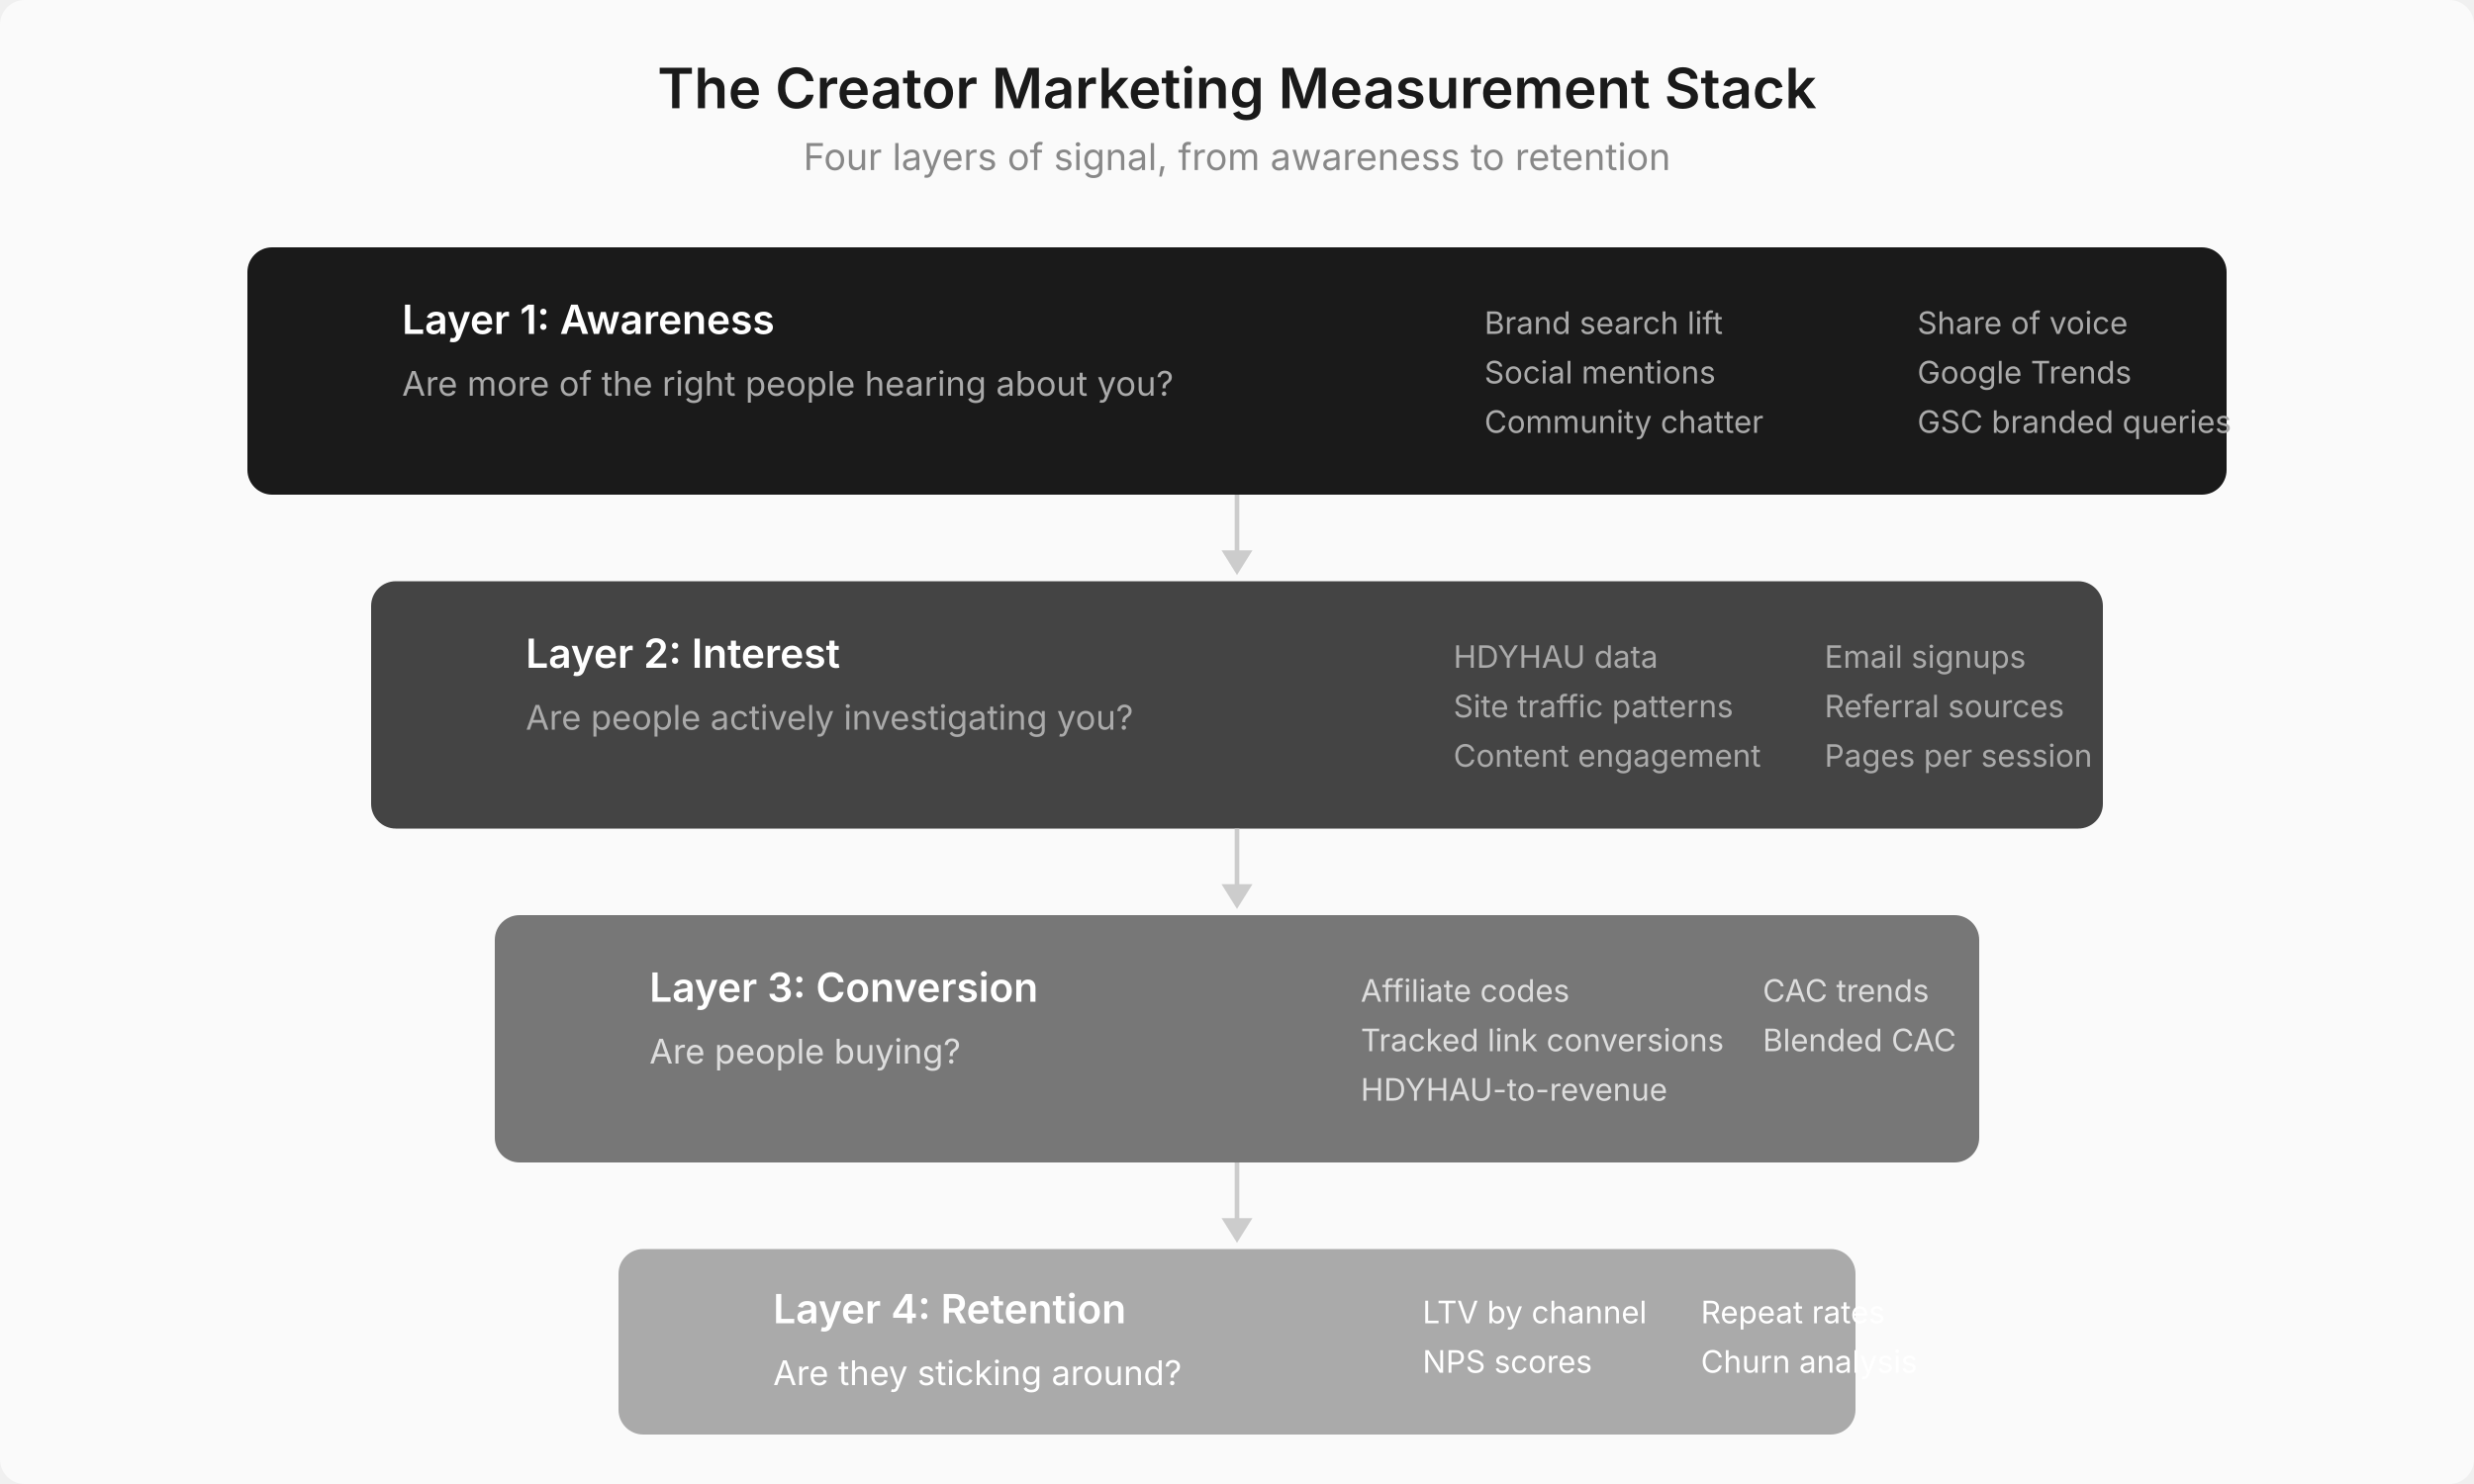
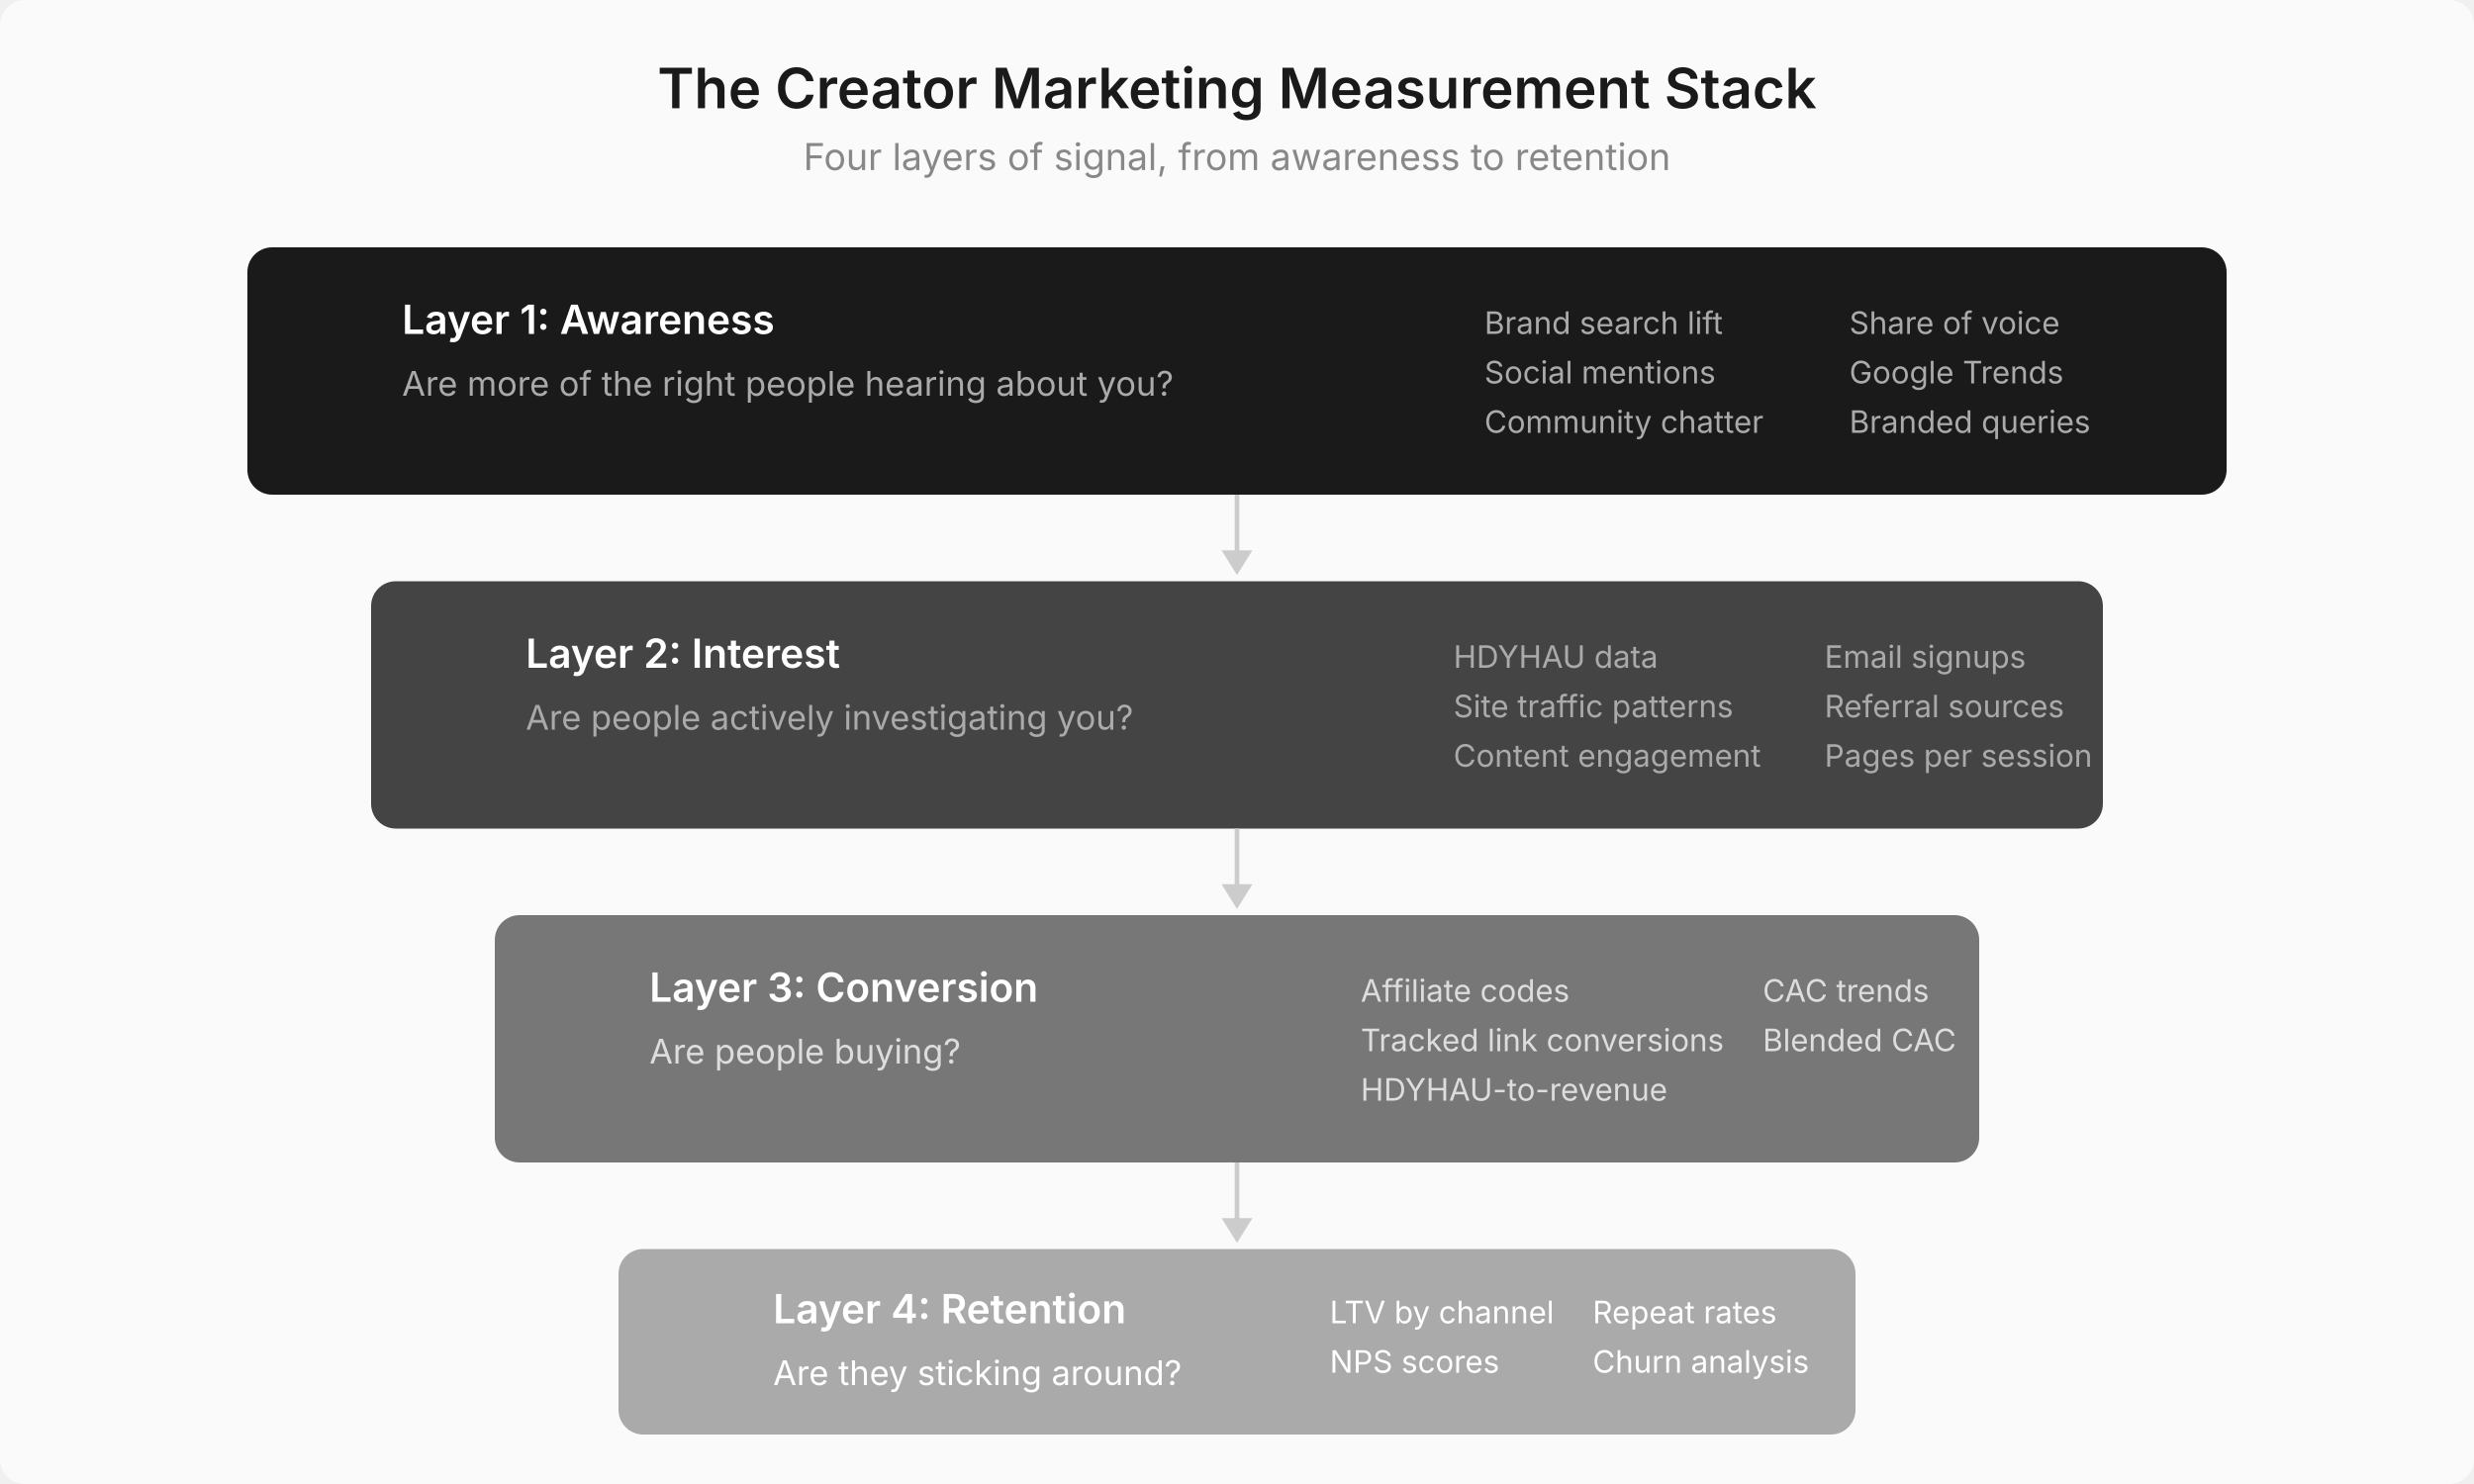
<svg xmlns="http://www.w3.org/2000/svg" viewBox="0 0 800 480" font-family="system-ui, -apple-system, sans-serif">
  <rect width="800" height="480" fill="#fafafa" rx="8" />
  <text x="400" y="35" text-anchor="middle" font-size="18" font-weight="600" fill="#1a1a1a">The Creator Marketing Measurement Stack</text>
  <text x="400" y="55" text-anchor="middle" font-size="12" fill="#888">Four layers of signal, from awareness to retention</text>
  <rect x="80" y="80" width="640" height="80" rx="8" fill="#1a1a1a" />
  <text x="130" y="108" font-size="13" font-weight="600" fill="#fff">Layer 1: Awareness</text>
  <text x="130" y="128" font-size="11" fill="#aaa">Are more of the right people hearing about you?</text>
  <text x="480" y="108" font-size="10" fill="#aaa">Brand search lift</text>
  <text x="480" y="124" font-size="10" fill="#aaa">Social mentions</text>
  <text x="480" y="140" font-size="10" fill="#aaa">Community chatter</text>
-   <text x="620" y="108" font-size="10" fill="#aaa">Share of voice</text>
-   <text x="620" y="124" font-size="10" fill="#aaa">Google Trends</text>
-   <text x="620" y="140" font-size="10" fill="#aaa">GSC branded queries</text>
+   <text x="598" y="108" font-size="10" fill="#aaa">Share of voice</text>
+   <text x="598" y="124" font-size="10" fill="#aaa">Google Trends</text>
+   <text x="598" y="140" font-size="10" fill="#aaa">Branded queries</text>
  <line x1="400" y1="160" x2="400" y2="180" stroke="#ccc" stroke-width="1.5" />
  <polygon points="395,178 405,178 400,186" fill="#ccc" />
  <rect x="120" y="188" width="560" height="80" rx="8" fill="#444" />
  <text x="170" y="216" font-size="13" font-weight="600" fill="#fff">Layer 2: Interest</text>
  <text x="170" y="236" font-size="11" fill="#aaa">Are people actively investigating you?</text>
  <text x="470" y="216" font-size="10" fill="#aaa">HDYHAU data</text>
  <text x="470" y="232" font-size="10" fill="#aaa">Site traffic patterns</text>
  <text x="470" y="248" font-size="10" fill="#aaa">Content engagement</text>
  <text x="590" y="216" font-size="10" fill="#aaa">Email signups</text>
  <text x="590" y="232" font-size="10" fill="#aaa">Referral sources</text>
  <text x="590" y="248" font-size="10" fill="#aaa">Pages per session</text>
  <line x1="400" y1="268" x2="400" y2="288" stroke="#ccc" stroke-width="1.5" />
  <polygon points="395,286 405,286 400,294" fill="#ccc" />
  <rect x="160" y="296" width="480" height="80" rx="8" fill="#777" />
  <text x="210" y="324" font-size="13" font-weight="600" fill="#fff">Layer 3: Conversion</text>
  <text x="210" y="344" font-size="11" fill="#ddd">Are people buying?</text>
  <text x="440" y="324" font-size="10" fill="#ddd">Affiliate codes</text>
  <text x="440" y="340" font-size="10" fill="#ddd">Tracked link conversions</text>
  <text x="440" y="356" font-size="10" fill="#ddd">HDYHAU-to-revenue</text>
  <text x="570" y="324" font-size="10" fill="#ddd">CAC trends</text>
  <text x="570" y="340" font-size="10" fill="#ddd">Blended CAC</text>
  <line x1="400" y1="376" x2="400" y2="396" stroke="#ccc" stroke-width="1.5" />
  <polygon points="395,394 405,394 400,402" fill="#ccc" />
  <rect x="200" y="404" width="400" height="60" rx="8" fill="#aaa" />
  <text x="250" y="428" font-size="13" font-weight="600" fill="#fff">Layer 4: Retention</text>
  <text x="250" y="448" font-size="11" fill="#fff">Are they sticking around?</text>
-   <text x="460" y="428" font-size="10" fill="#fff">LTV by channel</text>
-   <text x="460" y="444" font-size="10" fill="#fff">NPS scores</text>
-   <text x="550" y="428" font-size="10" fill="#fff">Repeat rates</text>
-   <text x="550" y="444" font-size="10" fill="#fff">Churn analysis</text>
+   <text x="430" y="428" font-size="10" fill="#fff">LTV by channel</text>
+   <text x="430" y="444" font-size="10" fill="#fff">NPS scores</text>
+   <text x="515" y="428" font-size="10" fill="#fff">Repeat rates</text>
+   <text x="515" y="444" font-size="10" fill="#fff">Churn analysis</text>
</svg>
